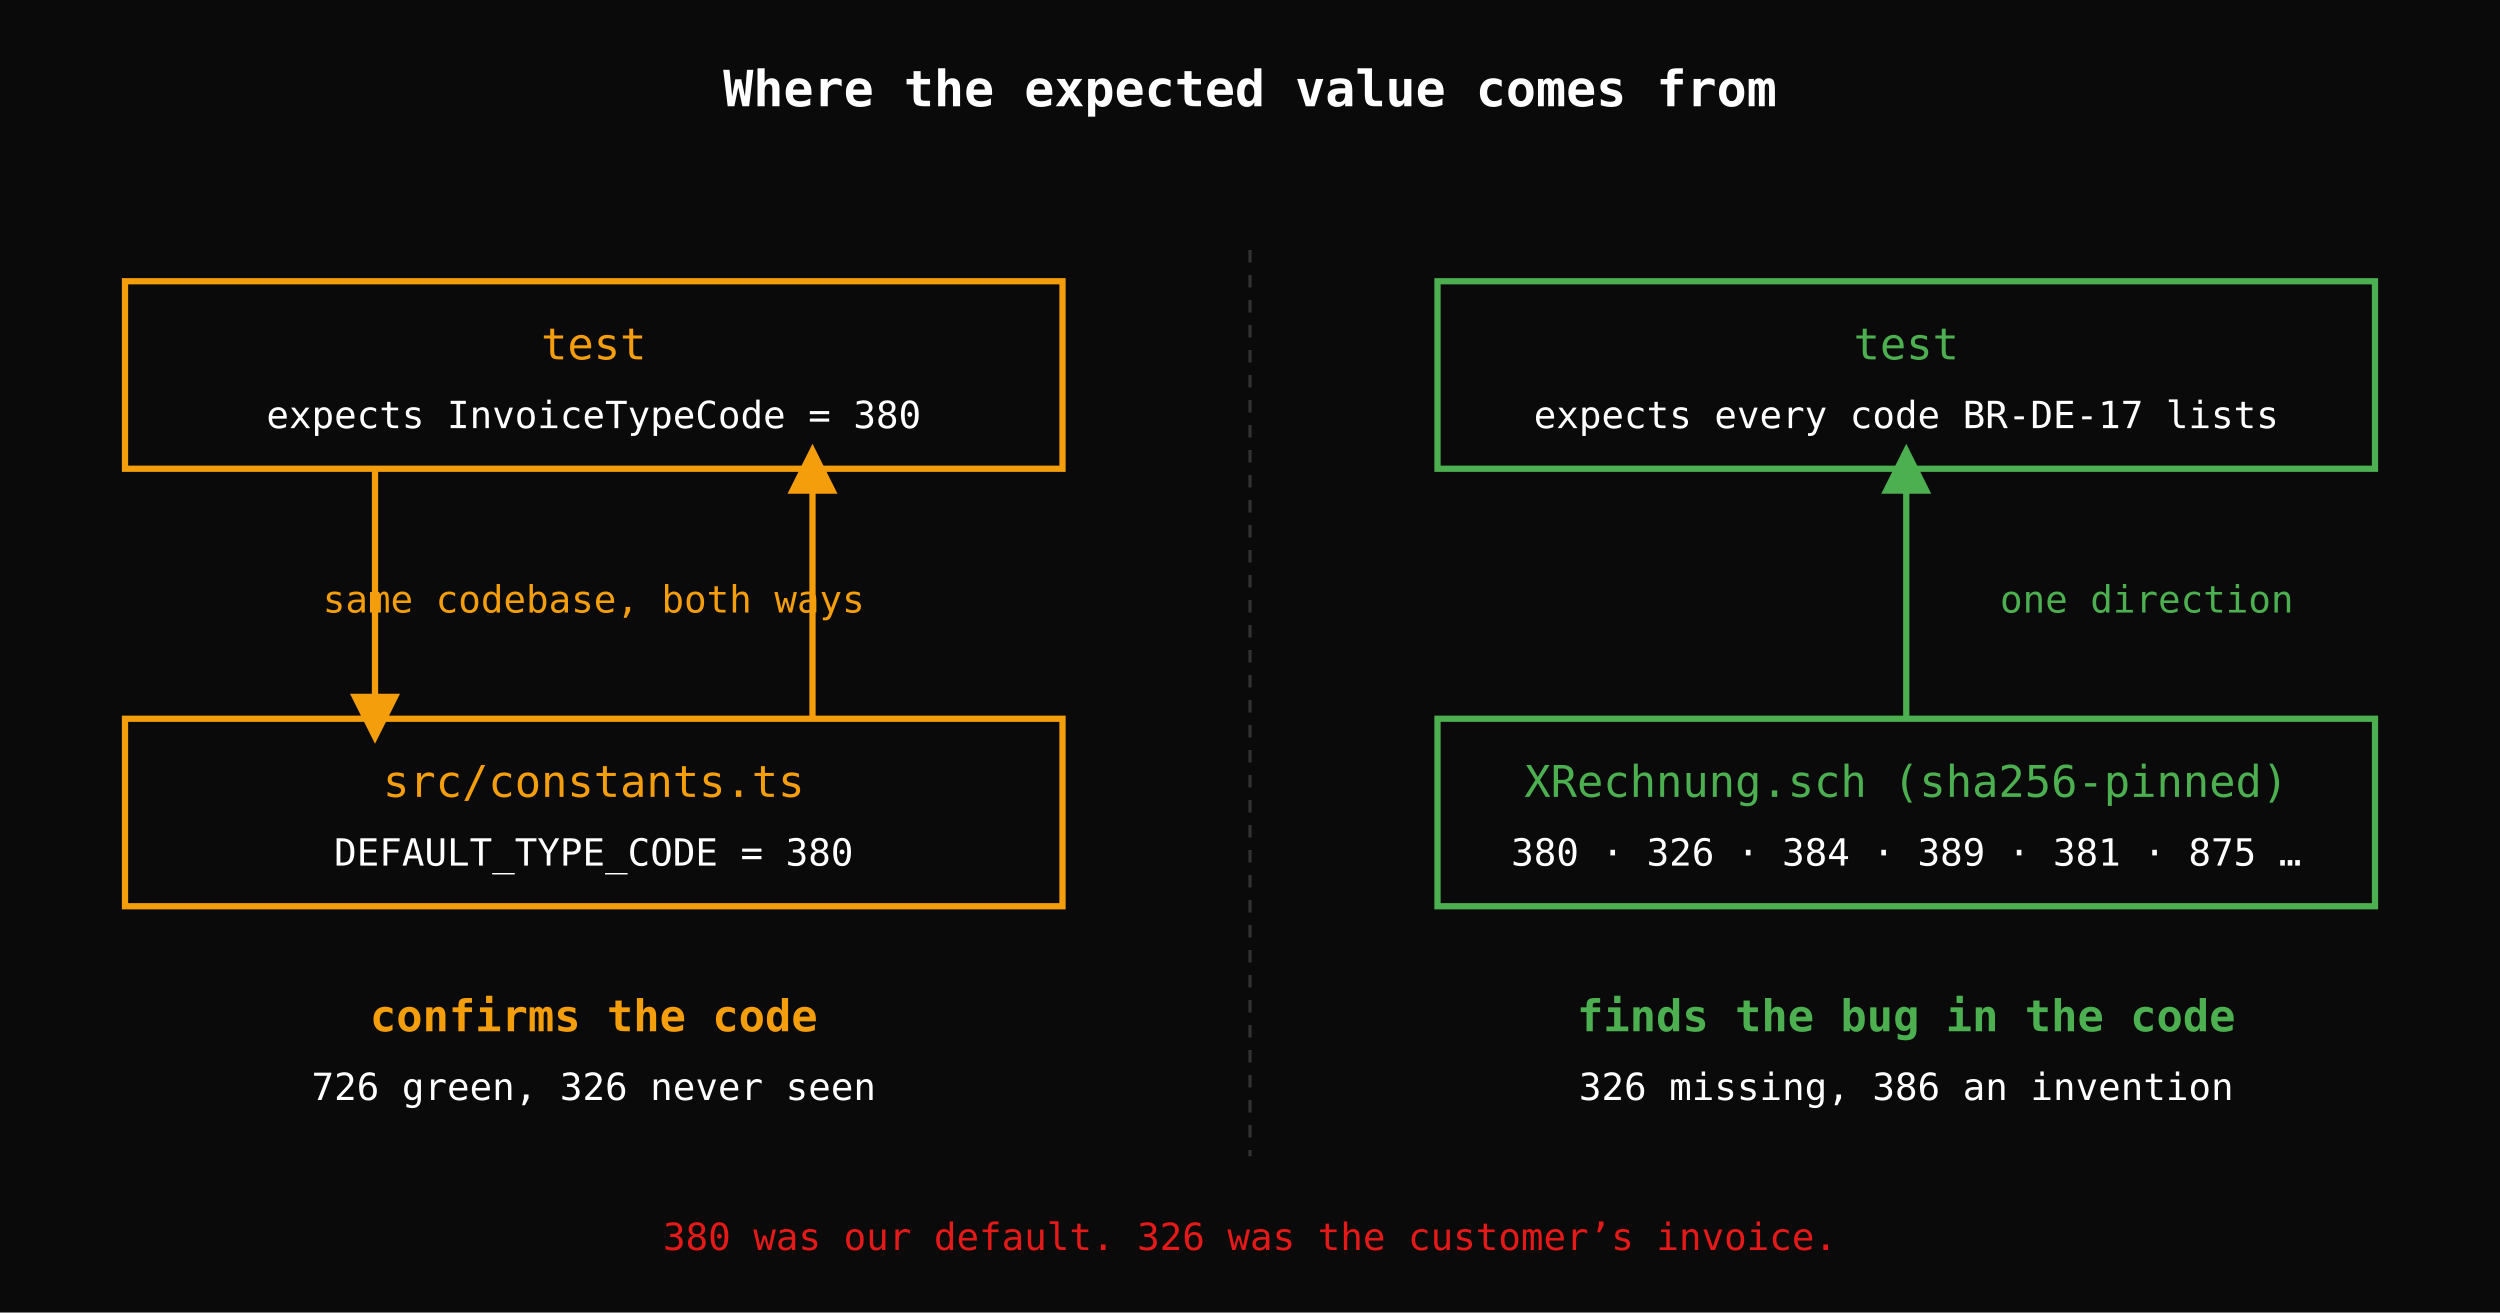
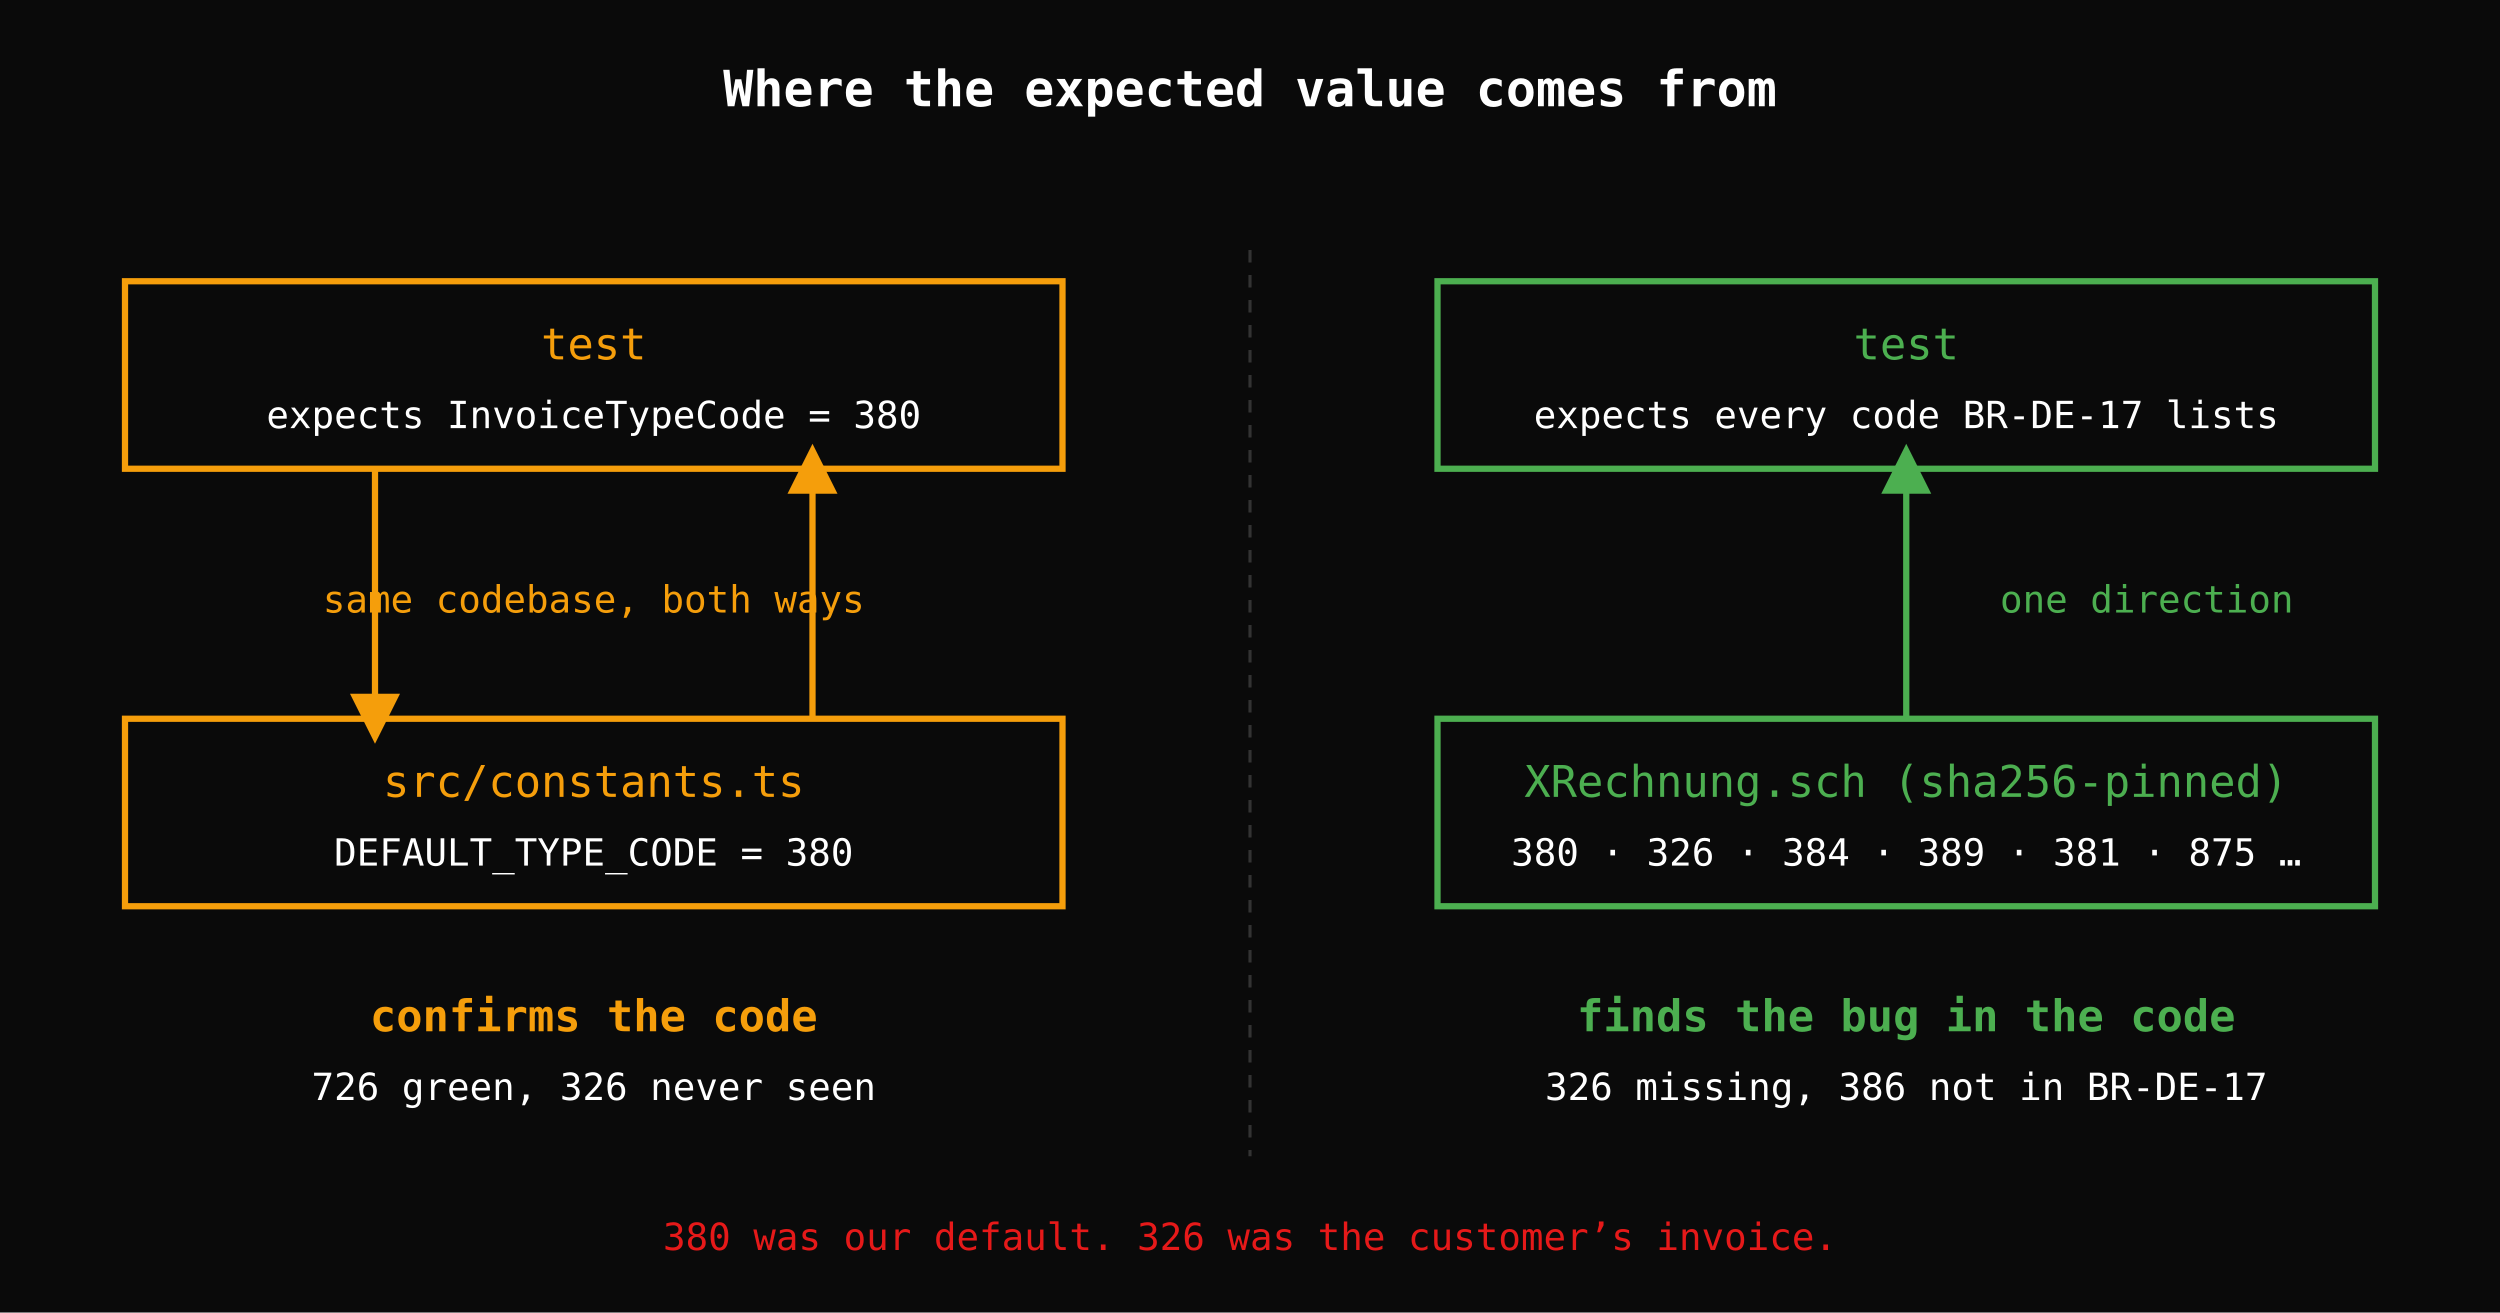
<svg xmlns="http://www.w3.org/2000/svg" viewBox="0 0 800 420" font-family="JetBrains Mono, monospace" font-size="14" fill="#ffffff">
  <rect width="800" height="420" fill="#0A0A0A" />
  <text x="400" y="34" text-anchor="middle" font-size="16" font-weight="700">Where the expected value comes from</text>
  <rect x="40" y="90" width="300" height="60" fill="none" stroke="#f59e0b" stroke-width="2" />
  <text x="190" y="115" text-anchor="middle" fill="#f59e0b">test</text>
  <text x="190" y="137" text-anchor="middle" font-size="12">expects InvoiceTypeCode = 380</text>
  <rect x="40" y="230" width="300" height="60" fill="none" stroke="#f59e0b" stroke-width="2" />
  <text x="190" y="255" text-anchor="middle" fill="#f59e0b">src/constants.ts</text>
  <text x="190" y="277" text-anchor="middle" font-size="12">DEFAULT_TYPE_CODE = 380</text>
  <path d="M120 150 V230" stroke="#f59e0b" stroke-width="2" fill="none" marker-end="url(#ao)" />
  <path d="M260 230 V150" stroke="#f59e0b" stroke-width="2" fill="none" marker-end="url(#ao)" />
  <text x="190" y="196" text-anchor="middle" font-size="12" fill="#f59e0b">same codebase, both ways</text>
  <text x="190" y="330" text-anchor="middle" fill="#f59e0b" font-weight="700">confirms the code</text>
  <text x="190" y="352" text-anchor="middle" font-size="12">726 green, 326 never seen</text>
  <rect x="460" y="90" width="300" height="60" fill="none" stroke="#4CAF50" stroke-width="2" />
  <text x="610" y="115" text-anchor="middle" fill="#4CAF50">test</text>
  <text x="610" y="137" text-anchor="middle" font-size="12">expects every code BR-DE-17 lists</text>
  <rect x="460" y="230" width="300" height="60" fill="none" stroke="#4CAF50" stroke-width="2" />
  <text x="610" y="255" text-anchor="middle" fill="#4CAF50">XRechnung.sch  (sha256-pinned)</text>
  <text x="610" y="277" text-anchor="middle" font-size="12">380 · 326 · 384 · 389 · 381 · 875 …</text>
  <path d="M610 230 V150" stroke="#4CAF50" stroke-width="2" fill="none" marker-end="url(#ag)" />
  <text x="640" y="196" font-size="12" fill="#4CAF50">one direction</text>
  <text x="610" y="330" text-anchor="middle" fill="#4CAF50" font-weight="700">finds the bug in the code</text>
-   <text x="610" y="352" text-anchor="middle" font-size="12">326 missing, 386 an invention</text>
+   <text x="610" y="352" text-anchor="middle" font-size="12">326 missing, 386 not in BR-DE-17</text>
  <line x1="400" y1="80" x2="400" y2="370" stroke="#333333" stroke-dasharray="4 4" />
  <text x="400" y="400" text-anchor="middle" font-size="12" fill="#E61919">380 was our default. 326 was the customer’s invoice.</text>
  <defs>
    <marker id="ao" markerWidth="8" markerHeight="8" refX="4" refY="4" orient="auto">
      <path d="M0 0 L8 4 L0 8 z" fill="#f59e0b" />
    </marker>
    <marker id="ag" markerWidth="8" markerHeight="8" refX="4" refY="4" orient="auto">
      <path d="M0 0 L8 4 L0 8 z" fill="#4CAF50" />
    </marker>
  </defs>
</svg>
